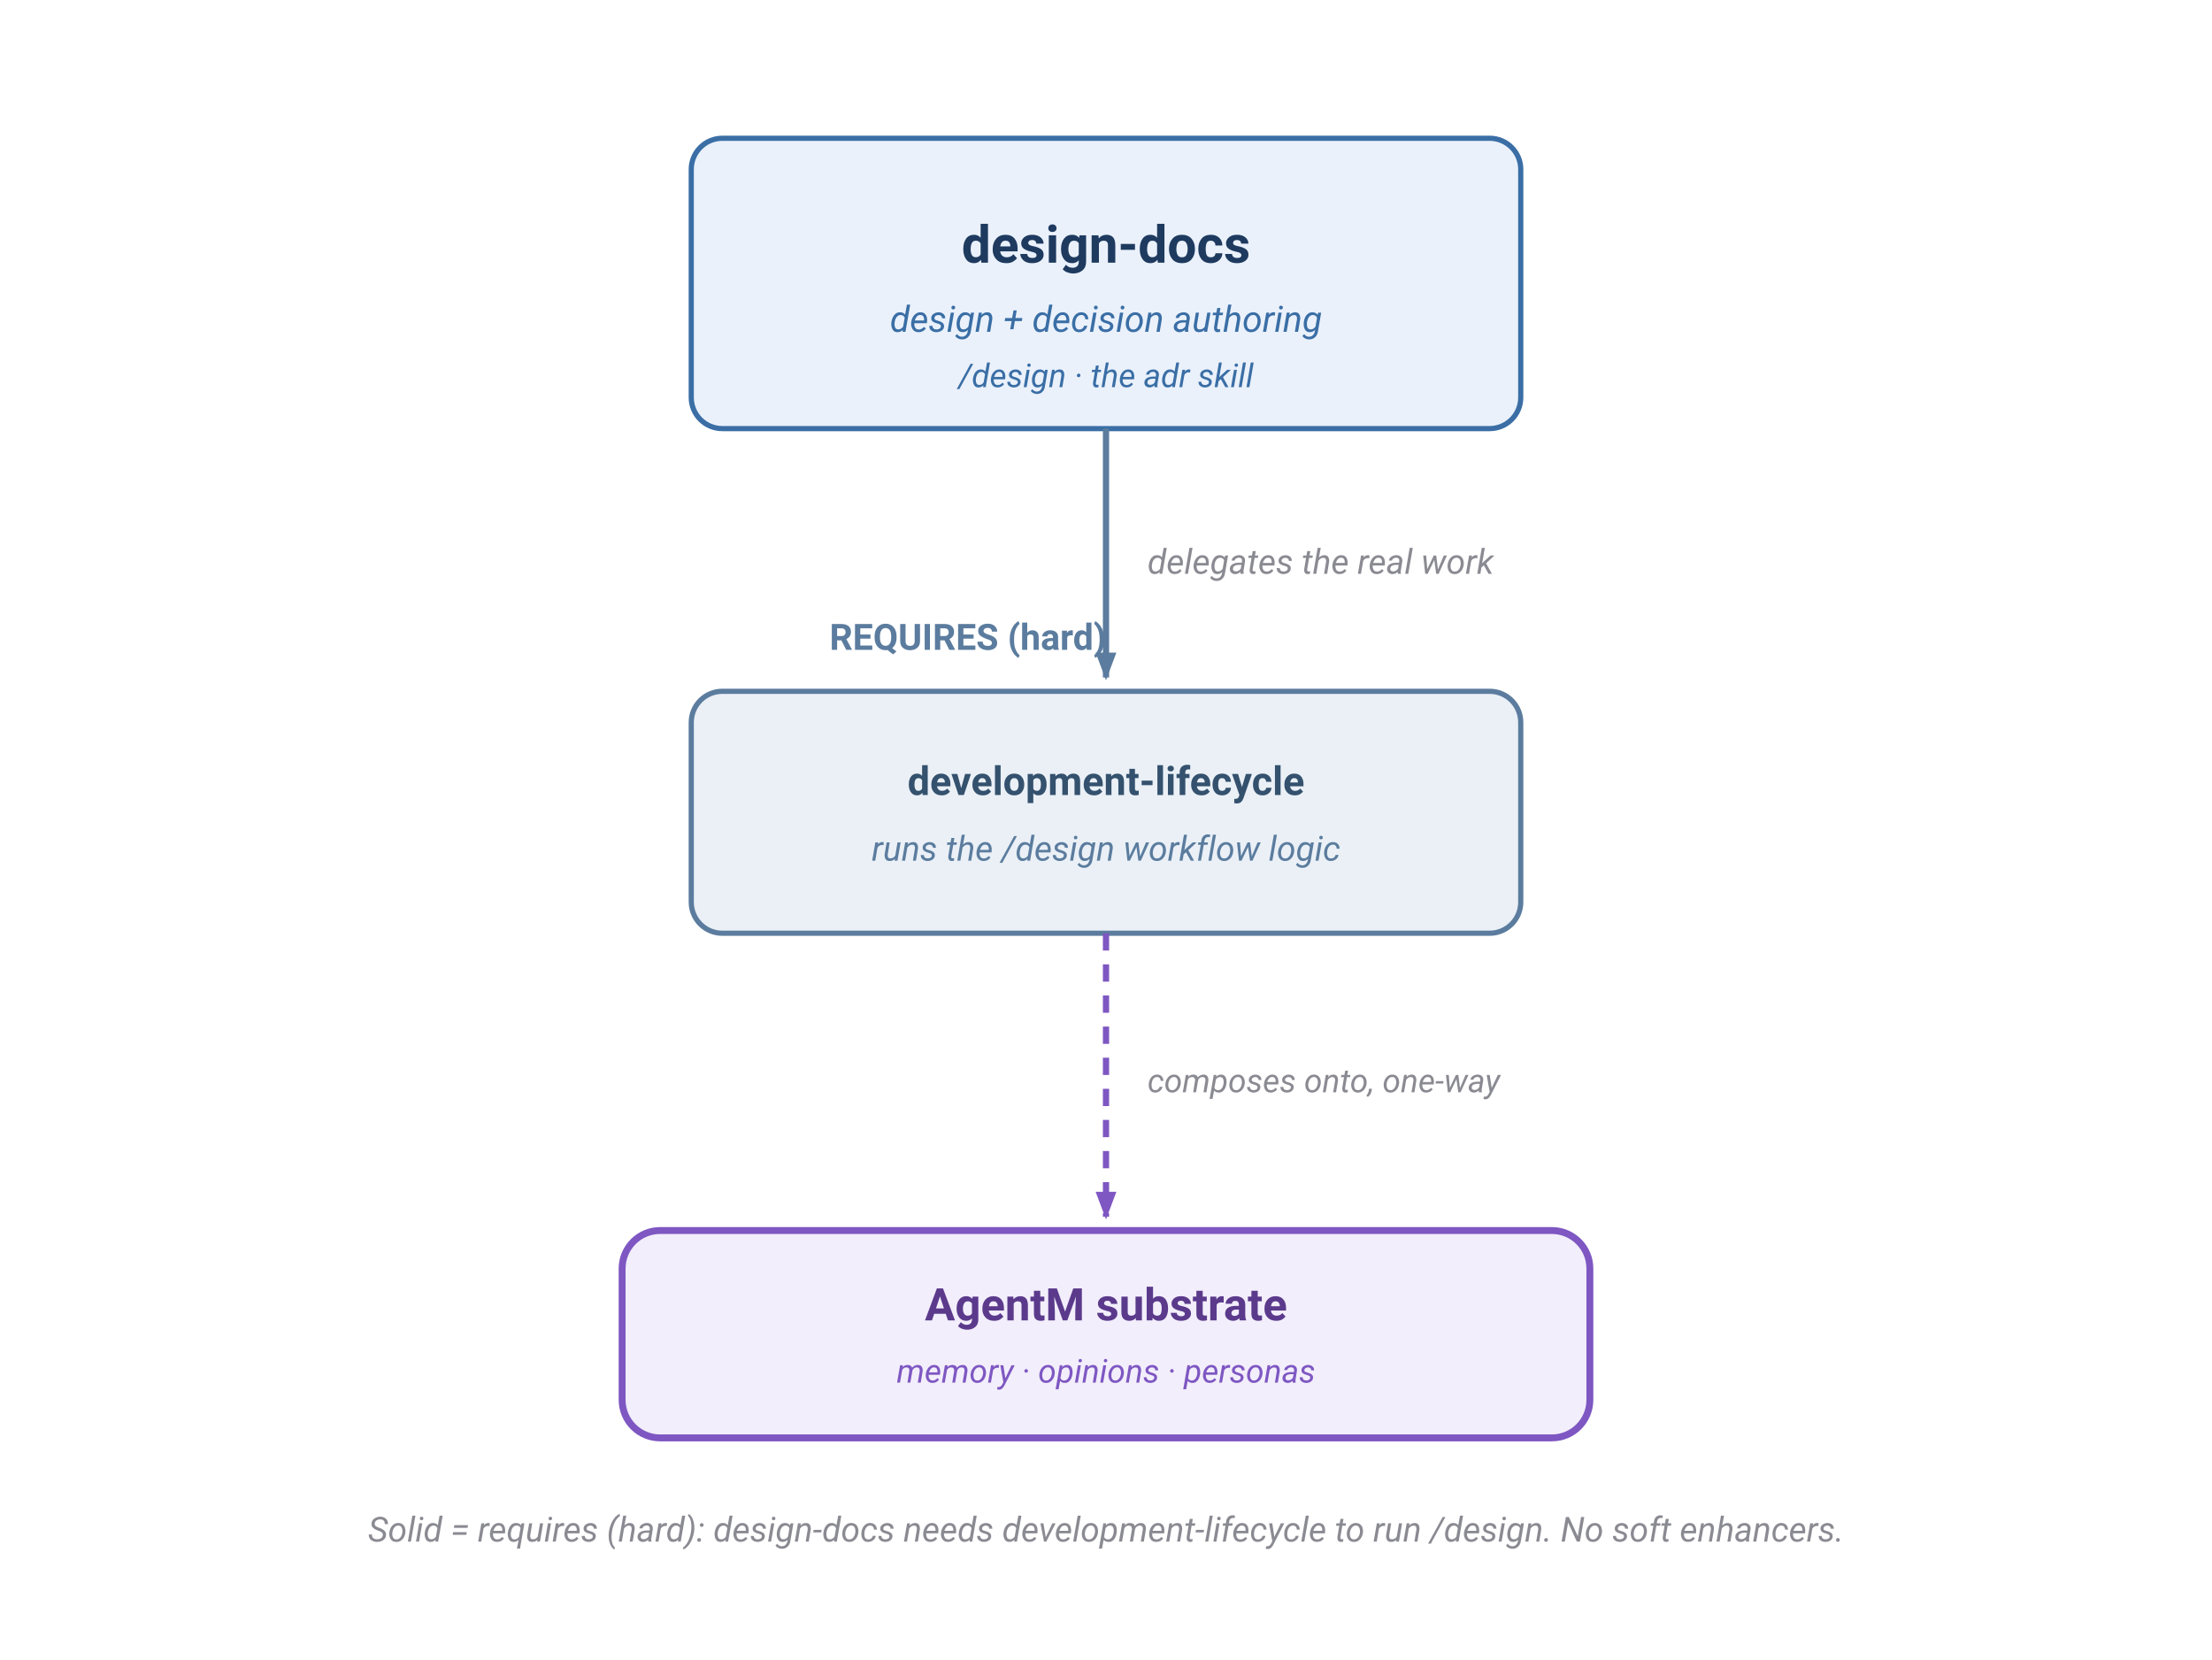
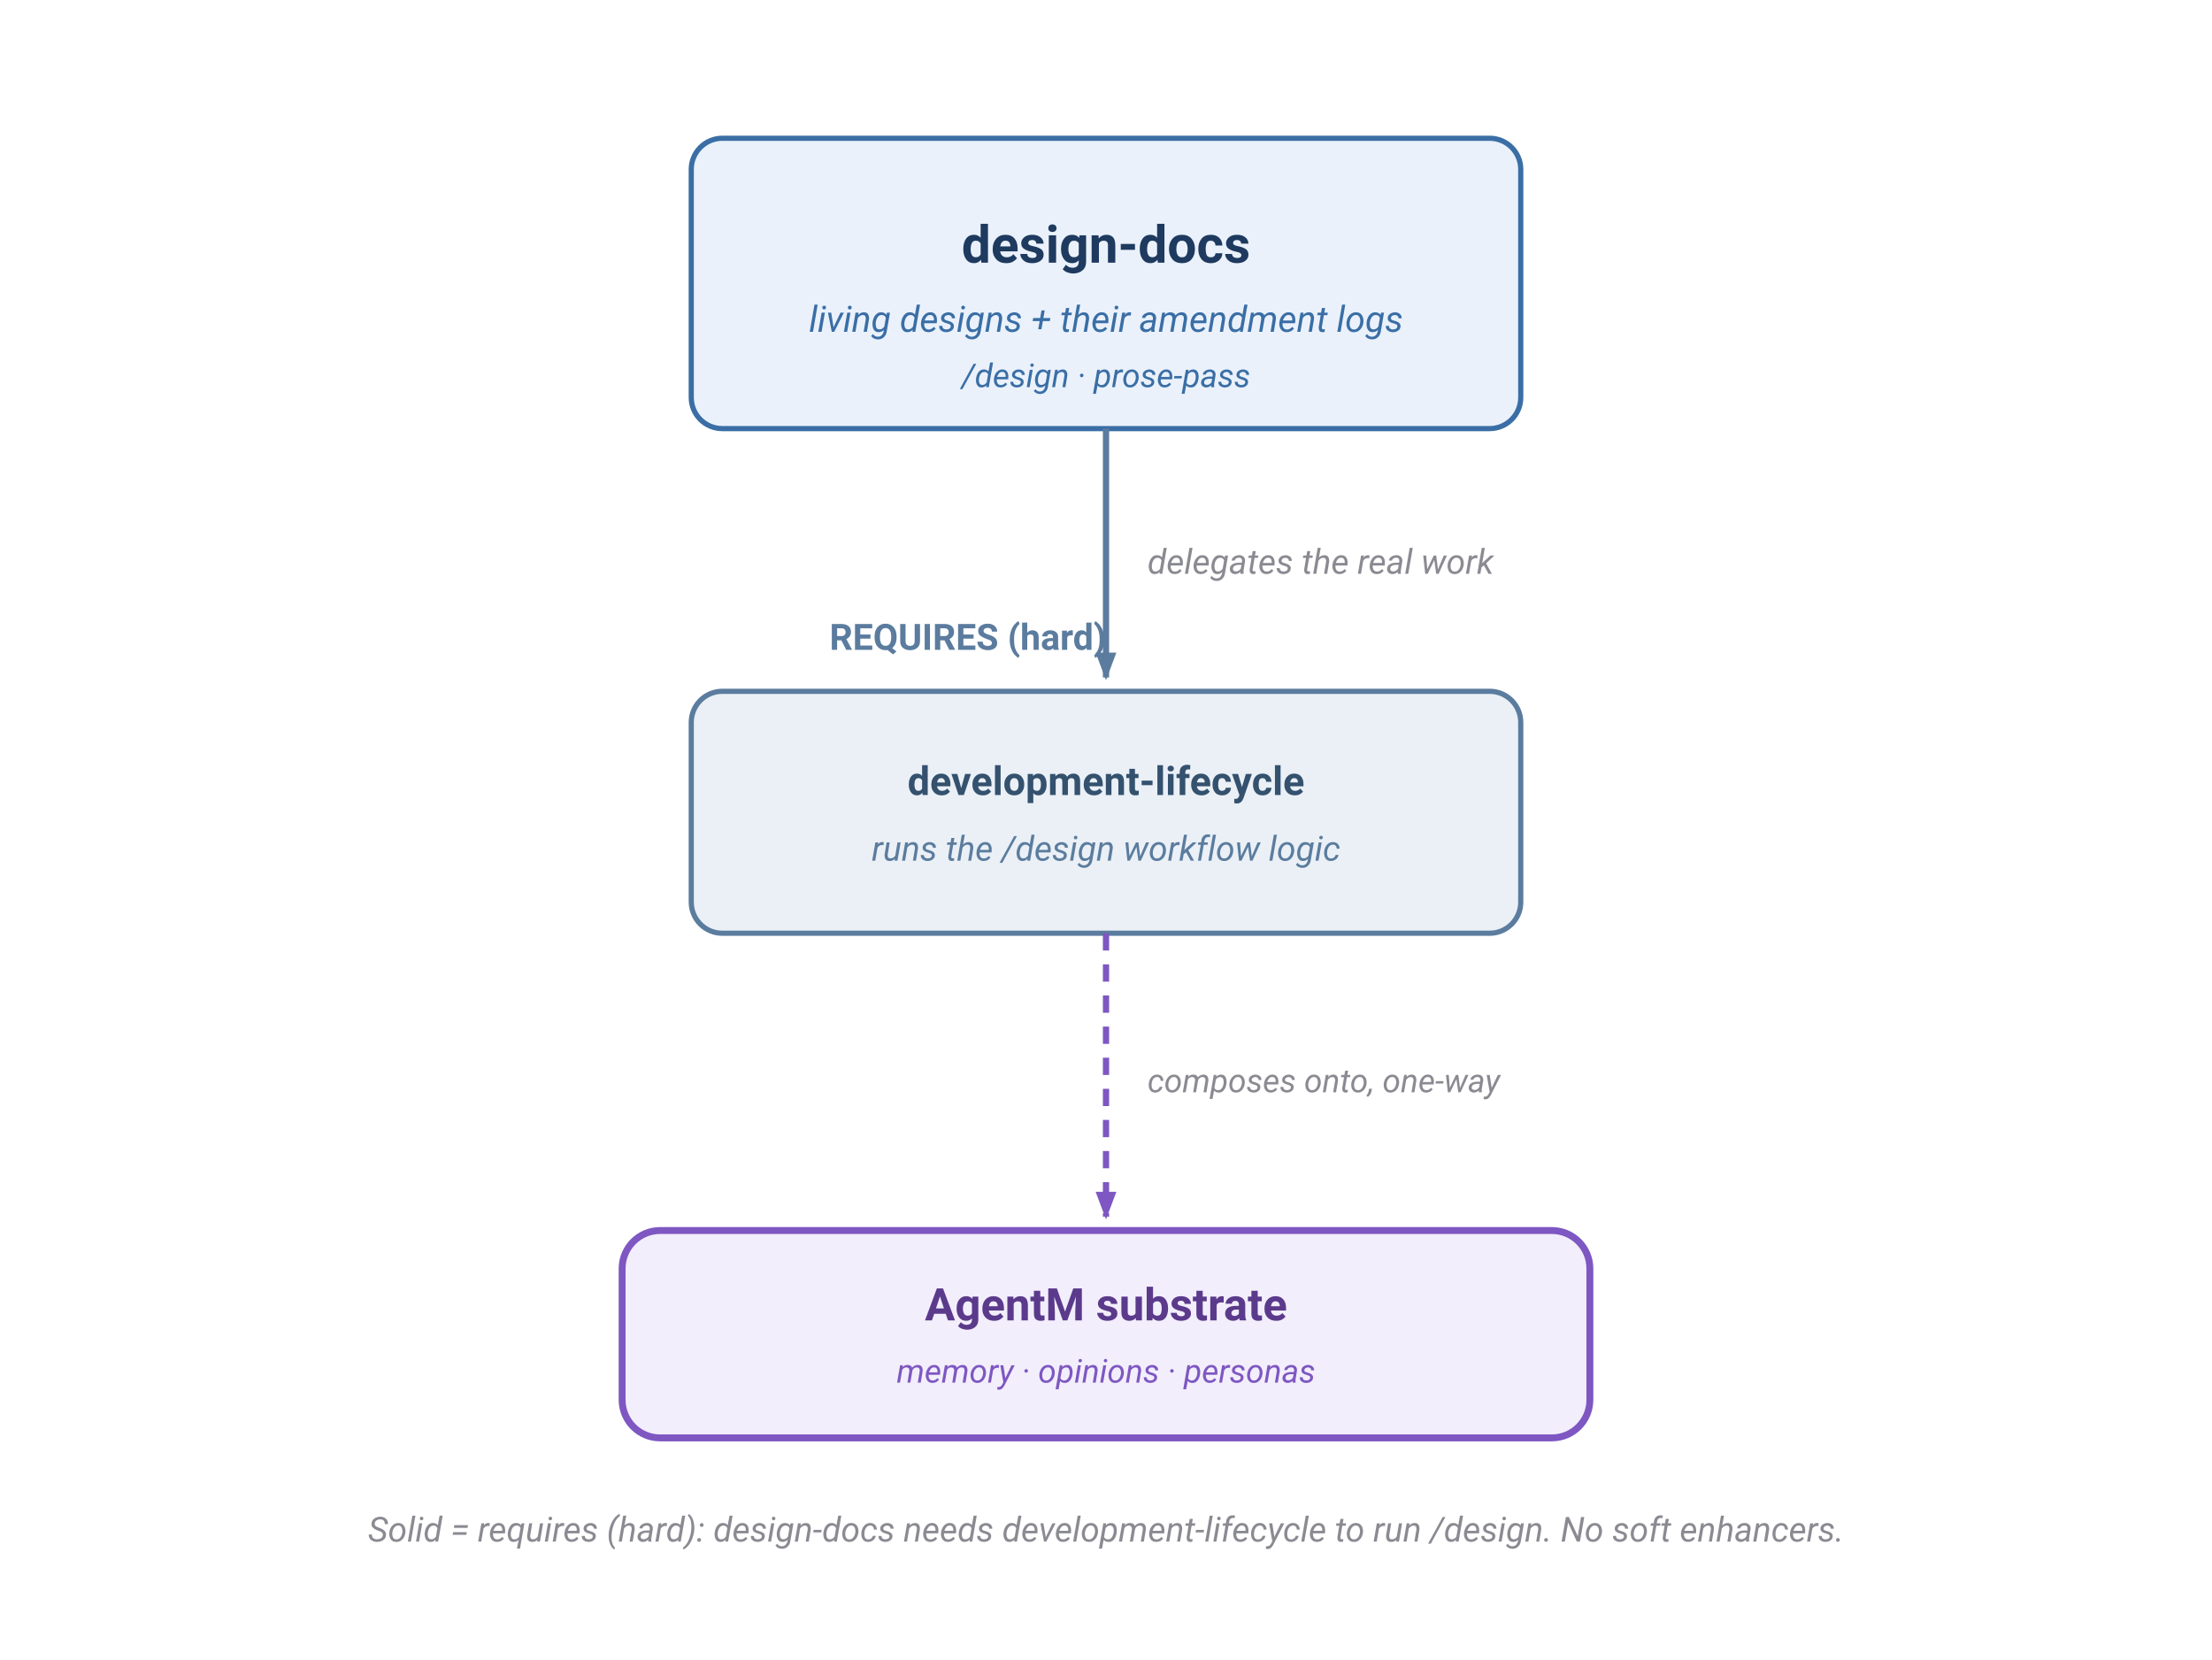
<svg xmlns="http://www.w3.org/2000/svg" viewBox="0 0 640 480" width="832" height="624" font-family="-apple-system, BlinkMacSystemFont, 'Segoe UI', Roboto, sans-serif">
  <defs>
    <marker id="req" markerWidth="10" markerHeight="10" refX="7.2" refY="3" orient="auto" markerUnits="userSpaceOnUse">
      <path d="M0,0 L8,3 L0,6 Z" fill="#5B7C9E" />
    </marker>
    <marker id="sub" markerWidth="10" markerHeight="10" refX="7.2" refY="3" orient="auto" markerUnits="userSpaceOnUse">
      <path d="M0,0 L8,3 L0,6 Z" fill="#7E57C2" />
    </marker>
  </defs>
  <rect x="200" y="40" width="240" height="84" rx="9" fill="#EAF1FB" stroke="#3A6EA5" stroke-width="1.5" />
  <text x="320" y="76" text-anchor="middle" font-size="15" font-weight="700" fill="#1e3a5f">design-docs</text>
-   <text x="320" y="96" text-anchor="middle" font-size="10.5" font-style="italic" fill="#3A6EA5">design + decision authoring</text>
-   <text x="320" y="112" text-anchor="middle" font-size="9.5" font-style="italic" fill="#3A6EA5">/design · the adr skill</text>
+   <text x="320" y="96" text-anchor="middle" font-size="10.5" font-style="italic" fill="#3A6EA5">living designs + their amendment logs</text>
+   <text x="320" y="112" text-anchor="middle" font-size="9.5" font-style="italic" fill="#3A6EA5">/design · prose-pass</text>
  <text x="240" y="188" font-size="10.5" font-weight="700" fill="#5B7C9E">REQUIRES (hard)</text>
  <rect x="200" y="200" width="240" height="70" rx="9" fill="#EAF0F6" stroke="#5B7C9E" stroke-width="1.5" />
  <text x="320" y="230" text-anchor="middle" font-size="11.5" font-weight="700" fill="#34516e">development-lifecycle</text>
  <text x="320" y="249" text-anchor="middle" font-size="10" font-style="italic" fill="#5B7C9E">runs the /design workflow logic</text>
  <path d="M320,124 L320,196" fill="none" stroke="#5B7C9E" stroke-width="1.8" marker-end="url(#req)" />
  <text x="332" y="166" text-anchor="start" font-size="10" font-style="italic" fill="#8a8a92">delegates the real work</text>
  <rect x="180" y="356" width="280" height="60" rx="11" fill="#F2EEFB" stroke="#7E57C2" stroke-width="2" />
  <text x="320" y="382" text-anchor="middle" font-size="13" font-weight="700" fill="#5b3a8c">AgentM substrate</text>
  <text x="320" y="400" text-anchor="middle" font-size="9.5" font-style="italic" fill="#7E57C2">memory · opinions · personas</text>
  <path d="M320,270 L320,352" fill="none" stroke="#7E57C2" stroke-width="1.8" stroke-dasharray="5 4" marker-end="url(#sub)" />
  <text x="332" y="316" text-anchor="start" font-size="9.5" font-style="italic" fill="#8a8a92">composes onto, one-way</text>
  <text x="320" y="446" text-anchor="middle" font-size="10" font-style="italic" fill="#8a8a92">Solid = requires (hard): design-docs needs development-lifecycle to run /design. No soft enhancers.</text>
</svg>
